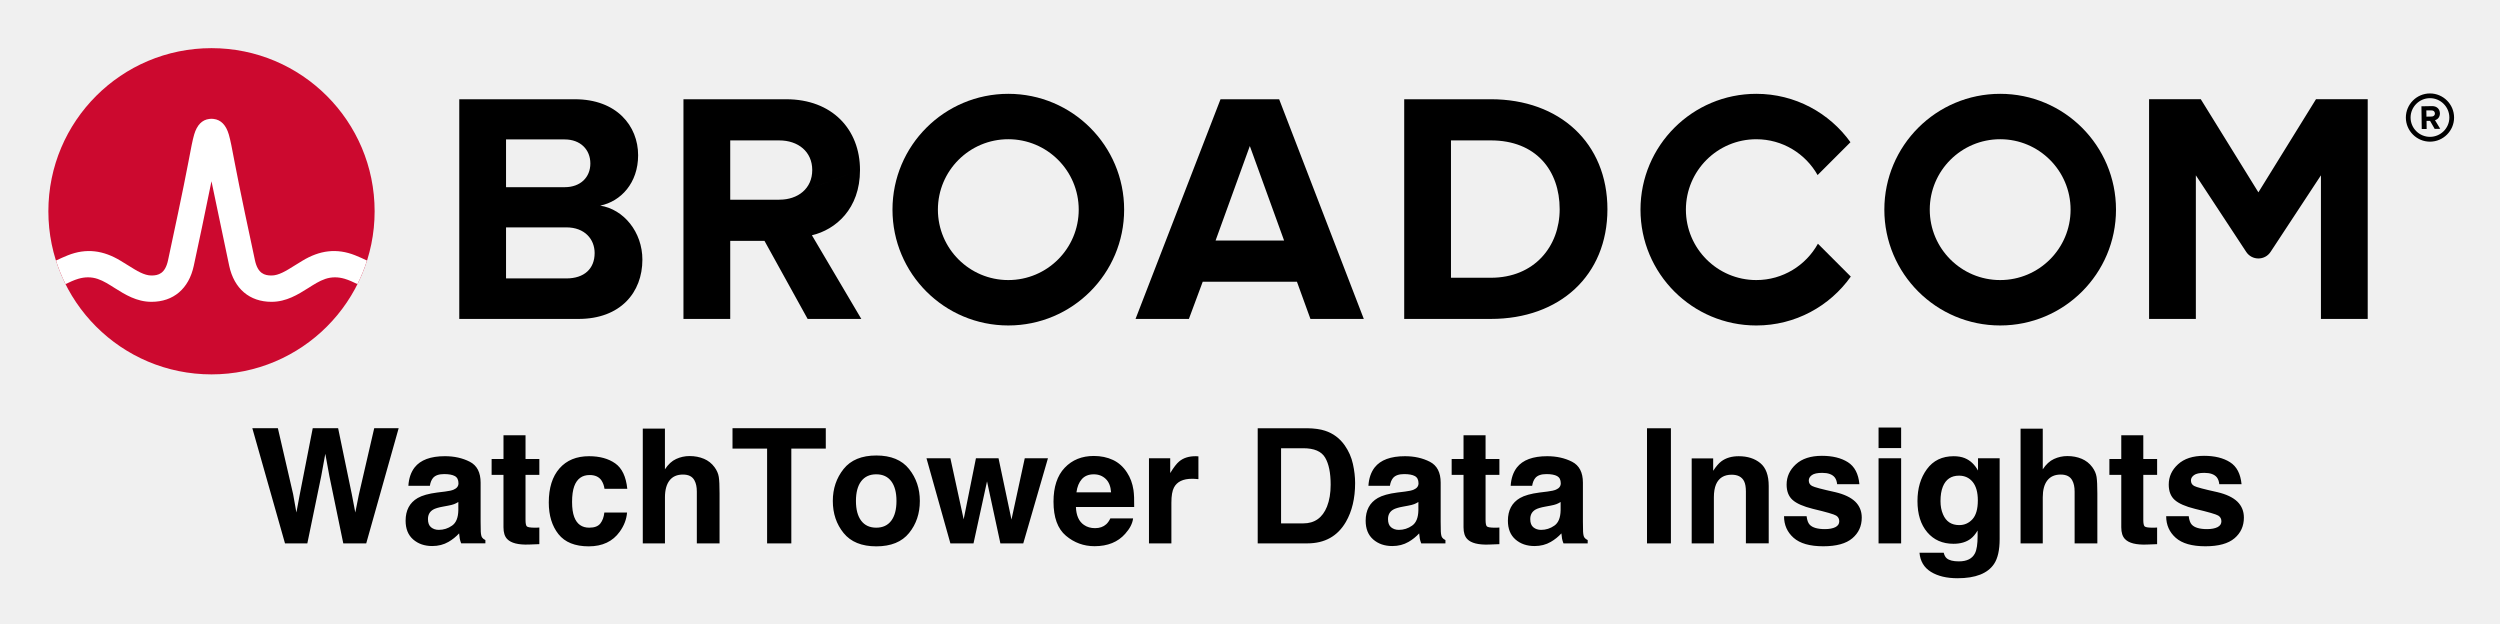
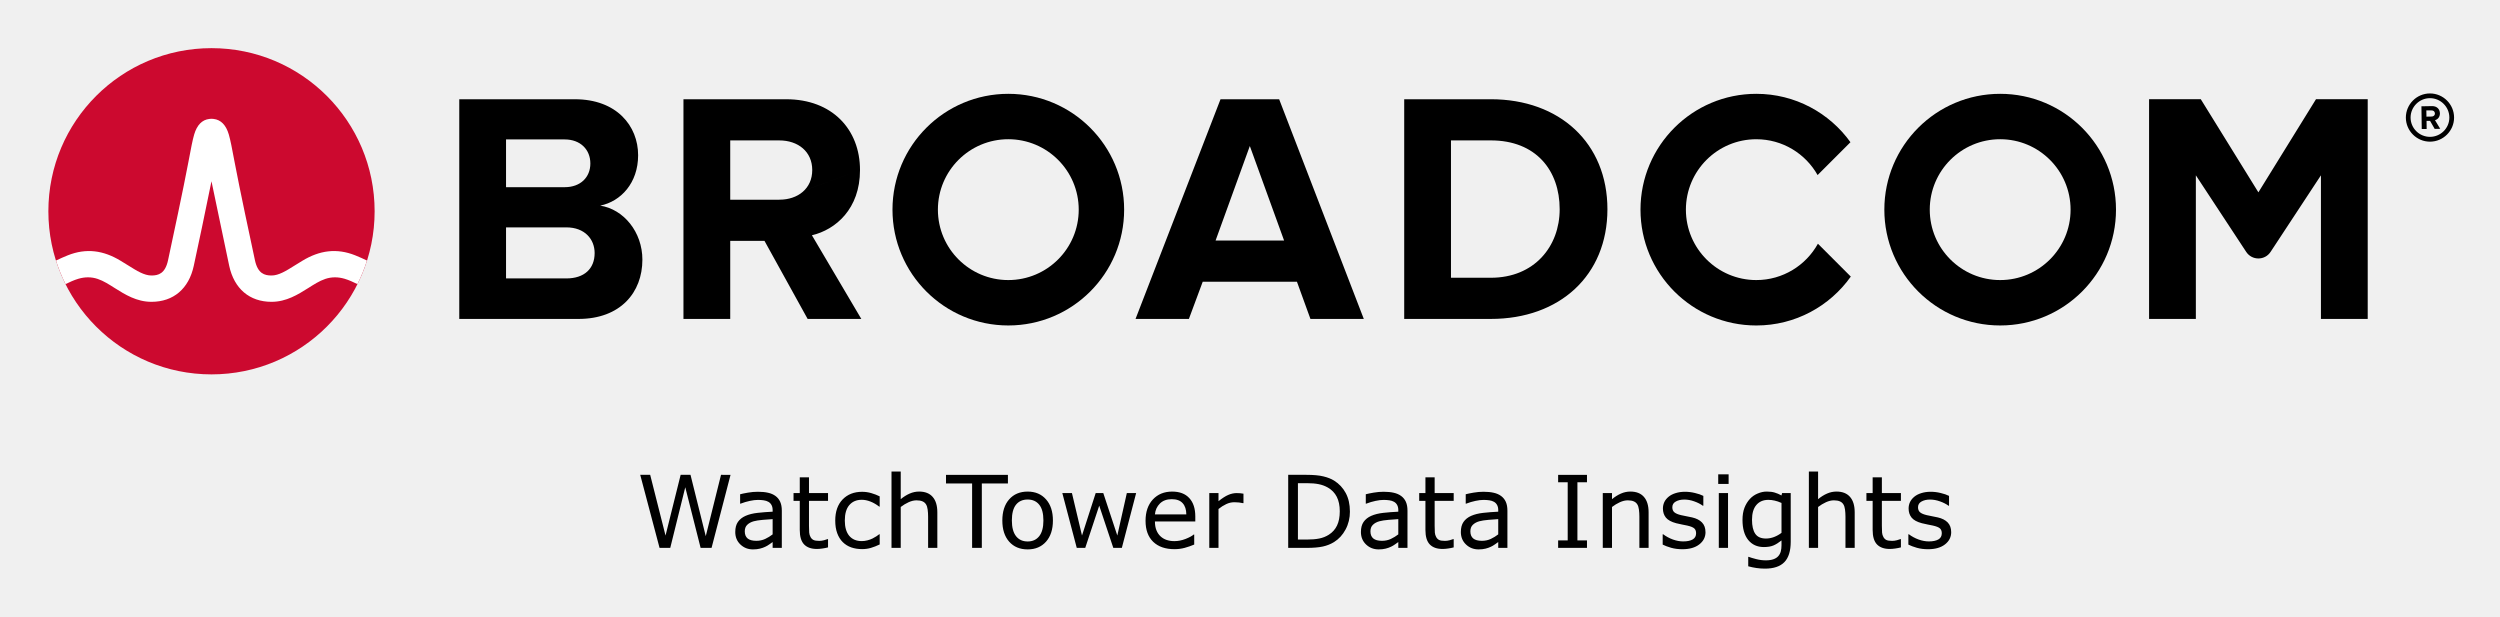
- <svg xmlns="http://www.w3.org/2000/svg" xmlns:xlink="http://www.w3.org/1999/xlink" role="img" viewBox="-4.53 -4.53 248.82 62.07">
+ <svg xmlns="http://www.w3.org/2000/svg" xmlns:xlink="http://www.w3.org/1999/xlink" role="img" viewBox="-4.53 -4.53 248.82 61.32">
  <path d="M237.32 9.09c-1.06 0-1.93-.86-1.93-1.92s.87-1.93 1.93-1.93 1.93.87 1.93 1.93-.87 1.92-1.93 1.92m0-4.32c-1.32 0-2.4 1.08-2.4 2.4 0 1.32 1.08 2.4 2.4 2.4 1.32 0 2.4-1.08 2.4-2.4 0-1.32-1.08-2.4-2.4-2.4" />
  <path d="M237.48 7.07l-.51.01-.01-.62h.51c.19-.01.34.11.34.3.01.19-.14.31-.33.31m.83-.32c-.01-.42-.3-.72-.77-.72l-1.07.02.03 2.26h.49l-.01-.81h.35l.46.8.55-.01-.52-.86c.24-.06.49-.28.49-.68M51.834 23.18h-5.999V9.347h5.835c1.574 0 2.557 1.016 2.557 2.393 0 1.377-.983 2.36-2.557 2.36H45v4h6.834c1.836 0 2.819 1.18 2.819 2.556 0 1.574-1.049 2.525-2.819 2.525m3.376-7.245c2.066-.426 3.771-2.262 3.771-5.015 0-2.918-2.131-5.573-6.295-5.573h-11.506v21.865h11.867c4.163 0 6.359-2.623 6.359-5.901 0-2.754-1.868-5.015-4.196-5.376m17.823-.59H68v4.098h3.558l4.294 7.769h5.343l-4.917-8.327c2.361-.557 4.786-2.622 4.786-6.49m0 0c0-4.065-2.786-7.048-7.343-7.048h-10.228v21.865h4.655V9.445h4.885c1.869 0 3.278 1.114 3.278 2.95s-1.409 2.95-3.278 2.95m43.421 4.065l3.409-9.408 3.41 9.408zm.492-14.063l-8.458 21.865h5.31l1.377-3.704h9.376l1.344 3.704h5.311l-8.425-21.865zm26.904 17.767h-3.967v-13.67h3.967c4.491 0 6.851 2.983 6.851 6.852 0 3.704-2.524 6.818-6.851 6.818m0-17.767h-8.622v21.865h8.622c6.851 0 11.604-4.327 11.604-10.916s-4.753-10.949-11.604-10.949m82.127-.004l-5.734 9.27-5.734-9.27h-5.146v21.869h4.656v-14.293l5.012 7.622c.574.871 1.851.871 2.424 0l5.013-7.622v14.293h4.656V5.343z" />
  <path id="a" d="M95.825 23.344c-3.871 0-7.008-3.138-7.008-7.008 0-3.871 3.137-7.009 7.008-7.009 3.87 0 7.008 3.138 7.008 7.009 0 3.87-3.138 7.008-7.008 7.008m0-18.536c-6.367 0-11.528 5.161-11.528 11.528 0 6.366 5.161 11.527 11.528 11.527 6.366 0 11.528-5.161 11.528-11.527 0-6.367-5.162-11.528-11.528-11.528" />
  <path d="M176.404 19.727c-1.195 2.156-3.492 3.617-6.132 3.617-3.87 0-7.008-3.138-7.008-7.008 0-3.871 3.138-7.008 7.008-7.008 2.618 0 4.897 1.438 6.1 3.565l3.27-3.269c-2.092-2.915-5.508-4.816-9.37-4.816-6.367 0-11.527 5.161-11.527 11.528 0 6.366 5.16 11.528 11.527 11.528 3.883 0 7.316-1.922 9.404-4.865z" />
  <use transform="translate(98.718)" xlink:href="#a" />
  <ellipse cx="16.52" cy="16.497" fill="#cc092f" rx="16.236" ry="16.235" />
  <path fill="#fff" d="M30.825 20.883c-1.857-.74-3.557-.492-5.261.541 0 0-.621.379-.807.496-.794.498-1.543.97-2.263.97-.687 0-1.363-.184-1.649-1.513-.446-2.073-1.534-7.167-2.009-9.69-.279-1.483-.432-2.282-.591-2.825-.28-.954-.792-1.473-1.519-1.556 0 0-.114-.016-.207-.016-.092 0-.218.018-.218.018-.72.086-1.229.605-1.507 1.554-.159.543-.312 1.342-.591 2.825-.475 2.523-1.563 7.617-2.009 9.69-.286 1.329-.962 1.513-1.649 1.513-.72 0-1.469-.472-2.263-.97-.186-.117-.808-.496-.808-.496-1.703-1.033-3.404-1.281-5.26-.541-.401.16-.796.339-1.172.52.257.806.577 1.599.95 2.344.411-.202.842-.402 1.282-.532.634-.187 1.284-.197 1.914.014.612.205 1.157.568 1.7.909 1.023.643 2.182 1.372 3.657 1.372 2.186 0 3.72-1.305 4.21-3.581.38-1.764 1.222-5.702 1.763-8.418 0 0 1.386 6.654 1.765 8.418.49 2.276 2.025 3.581 4.211 3.581 1.475 0 2.634-.729 3.657-1.372.543-.341 1.088-.704 1.7-.909.629-.211 1.28-.201 1.914-.014.44.13.87.331 1.281.533.374-.745.693-1.539.95-2.345-.376-.181-.77-.36-1.171-.52" />
-   <path d="M23.127 38.091h-2.543l3.251 11.46h2.223l1.384-6.701.405-2.216.405 2.216 1.384 6.701h2.284l3.227-11.46h-2.433l-1.533 6.632-.349 1.756-.349-1.827-1.36-6.562h-2.528l-1.292 6.601-.334 1.787-.325-1.827zm17.96 7.34v.825c-.015.741-.223 1.252-.626 1.53-.4.281-.84.42-1.318.42-.301 0-.555-.084-.765-.252-.21-.168-.314-.442-.314-.82 0-.425.17-.739.513-.942.201-.119.535-.219 1.002-.303l.498-.093c.25-.046.445-.097.588-.15.142-.055.283-.126.422-.215zm-1.345-1.035l-.754.093c-.856.111-1.504.292-1.944.546-.803.467-1.205 1.221-1.205 2.262 0 .803.25 1.424.75 1.862.502.438 1.135.657 1.902.657.602 0 1.141-.137 1.617-.414.4-.232.752-.515 1.057-.847.015.192.038.363.062.513.027.15.073.312.142.482h2.411v-.327c-.146-.066-.254-.153-.327-.257-.073-.102-.117-.299-.133-.59-.011-.383-.015-.71-.015-.98v-3.886c0-1.022-.36-1.716-1.081-2.085-.719-.367-1.544-.551-2.472-.551-1.424 0-2.43.372-3.016 1.119-.367.478-.575 1.086-.621 1.827h2.139c.051-.327.155-.586.312-.776.217-.261.588-.389 1.11-.389.467 0 .82.066 1.062.197.241.133.363.374.363.721 0 .285-.159.493-.475.628-.175.08-.469.144-.878.195zm.117-3.545zm4.54 1.882h1.181v5.217c0 .529.124.92.374 1.174.383.398 1.099.579 2.145.544l1.05-.04v-1.656a3.599 3.599 0 0 1-.221.013c-.075.002-.148.004-.215.004-.451 0-.721-.044-.809-.13-.086-.084-.13-.301-.13-.648V42.733h1.376v-1.579H47.775v-2.362h-2.194v2.362h-1.181zm11.234 1.384h2.269c-.124-1.207-.524-2.05-1.201-2.528-.677-.475-1.546-.714-2.607-.714-1.25 0-2.229.405-2.939 1.212-.71.809-1.066 1.942-1.066 3.397 0 1.292.323 2.342.964 3.149.644.809 1.645 1.214 3.01 1.214 1.362 0 2.391-.484 3.085-1.455.436-.602.679-1.238.732-1.913H55.619c-.046.447-.179.809-.396 1.09-.219.279-.586.42-1.106.42-.73 0-1.227-.354-1.493-1.059-.144-.378-.217-.878-.217-1.499 0-.652.073-1.177.217-1.57.276-.741.785-1.112 1.533-1.112.524 0 .909.17 1.159.513.17.254.276.54.318.856zm-1.502-3.266zm11.396.281c-.429-.181-.904-.272-1.429-.272-.467 0-.909.097-1.334.292-.422.192-.794.537-1.115 1.028v-4.049H59.445v11.42h2.207V44.964c0-.725.153-1.285.456-1.676.303-.391.747-.586 1.334-.586.564 0 .949.197 1.15.59.155.281.232.648.232 1.104v5.155h2.262v-4.976c0-.756-.024-1.303-.077-1.637-.051-.334-.195-.659-.427-.975-.274-.374-.626-.65-1.053-.832zm12.132-3.041h-9.284v2.03h3.443v9.43h2.411v-9.43h3.43zm6.515 9.206c-.347.46-.845.692-1.493.692-.648 0-1.148-.232-1.497-.692-.349-.462-.524-1.117-.524-1.968 0-.849.175-1.504.524-1.964.349-.458.849-.688 1.497-.688s1.146.23 1.493.688c.347.46.52 1.115.52 1.964 0 .851-.172 1.506-.52 1.968zM85.947 48.52c.717-.882 1.073-1.946 1.073-3.191 0-1.223-.356-2.282-1.073-3.18-.714-.896-1.8-1.345-3.258-1.345-1.455 0-2.541.449-3.258 1.345-.714.898-1.073 1.957-1.073 3.18 0 1.245.358 2.309 1.073 3.191.717.885 1.802 1.327 3.258 1.327 1.457 0 2.543-.442 3.258-1.327zm-3.258-7.669zm9.914.226l-1.221 6.079-1.322-6.079h-2.38l2.38 8.474h2.302l1.345-6.172 1.329 6.172h2.278l2.457-8.474h-2.309l-1.322 6.104-1.289-6.104zm10.538 2.083c.283-.321.681-.482 1.194-.482.471 0 .867.153 1.185.456.318.303.495.747.533 1.334h-3.446c.073-.551.25-.984.533-1.307zm3.098-1.913c-.564-.263-1.199-.396-1.904-.396-1.188 0-2.152.391-2.897 1.174-.743.783-1.115 1.909-1.115 3.375 0 1.566.411 2.696 1.236 3.39.823.694 1.774 1.042 2.853 1.042 1.307 0 2.322-.414 3.047-1.236.467-.52.728-1.031.785-1.533h-2.262c-.119.25-.257.445-.411.584-.285.259-.657.389-1.112.389-.429 0-.798-.106-1.104-.321-.504-.341-.77-.938-.801-1.787h5.799c.011-.732-.013-1.292-.069-1.681-.1-.663-.314-1.245-.646-1.749-.367-.568-.834-.986-1.4-1.252zm-1.749-.396zm10.065.027c-.029-.002-.064-.002-.104-.002-.663 0-1.203.172-1.619.52-.252.208-.551.595-.893 1.159v-1.477h-2.114v8.474h2.231V45.501c0-.681.084-1.183.257-1.51.305-.579.904-.869 1.796-.869.066 0 .155.002.263.007.111.007.234.015.374.031v-2.269c-.097-.007-.161-.009-.19-.013zm8.417-.796h2.207c1.088 0 1.816.312 2.181.938.367.624.548 1.519.548 2.685 0 .845-.122 1.575-.365 2.185-.447 1.115-1.234 1.672-2.364 1.672h-2.207zm4.385-1.74c-.473-.157-1.064-.239-1.774-.25h-4.936v11.46h4.936c1.732 0 3.012-.712 3.841-2.139.61-1.057.918-2.346.918-3.87 0-.602-.073-1.234-.219-1.897-.146-.663-.418-1.28-.816-1.851-.498-.705-1.148-1.19-1.951-1.453zm9.282 7.09v.825c-.015.741-.223 1.252-.626 1.53-.4.281-.84.42-1.318.42-.301 0-.555-.084-.765-.252-.21-.168-.314-.442-.314-.82 0-.425.17-.739.513-.942.201-.119.535-.219 1.002-.303l.498-.093c.25-.046.445-.097.588-.15.142-.055.283-.126.422-.215zm-1.345-1.035l-.754.093c-.856.111-1.504.292-1.944.546-.803.467-1.205 1.221-1.205 2.262 0 .803.25 1.424.75 1.862.502.438 1.135.657 1.902.657.602 0 1.141-.137 1.617-.414.4-.232.752-.515 1.057-.847.015.192.038.363.062.513.027.15.073.312.142.482h2.411v-.327c-.146-.066-.254-.153-.327-.257-.073-.102-.117-.299-.133-.59-.009-.383-.015-.71-.015-.98v-3.886c0-1.022-.36-1.716-1.081-2.085-.719-.367-1.544-.551-2.47-.551-1.426 0-2.433.372-3.019 1.119-.367.478-.575 1.086-.621 1.827h2.139c.051-.327.155-.586.312-.776.217-.261.588-.389 1.11-.389.467 0 .82.066 1.062.197.241.133.363.374.363.721 0 .285-.159.493-.475.628-.175.08-.469.144-.878.195zm.117-3.545zm4.54 1.882h1.181v5.217c0 .529.124.92.374 1.174.383.398 1.099.579 2.145.544l1.05-.04v-1.656a3.599 3.599 0 0 1-.221.013c-.075.002-.146.004-.215.004-.451 0-.721-.044-.809-.13-.086-.084-.13-.301-.13-.648V42.733h1.376v-1.579h-1.376v-2.362h-2.194v2.362h-1.181zm10.845 2.698v.825c-.015.741-.223 1.252-.626 1.53-.4.281-.84.42-1.318.42-.301 0-.555-.084-.765-.252-.21-.168-.314-.442-.314-.82 0-.425.17-.739.513-.942.201-.119.535-.219 1.002-.303l.498-.093c.25-.046.445-.097.588-.15.142-.055.283-.126.422-.215zm-1.345-1.035l-.754.093c-.856.111-1.504.292-1.944.546-.803.467-1.205 1.221-1.205 2.262 0 .803.25 1.424.75 1.862.502.438 1.135.657 1.902.657.602 0 1.141-.137 1.617-.414.4-.232.752-.515 1.057-.847.015.192.038.363.062.513.027.15.073.312.142.482h2.411v-.327c-.146-.066-.254-.153-.327-.257-.073-.102-.117-.299-.133-.59-.011-.383-.015-.71-.015-.98v-3.886c0-1.022-.36-1.716-1.081-2.085-.719-.367-1.544-.551-2.472-.551-1.424 0-2.43.372-3.016 1.119-.367.478-.575 1.086-.621 1.827h2.139c.051-.327.155-.586.312-.776.217-.261.588-.389 1.11-.389.467 0 .82.066 1.062.197.241.133.363.374.363.721 0 .285-.159.493-.475.628-.175.08-.469.144-.878.195zm.117-3.545zm12.205 8.7v-11.46h-2.38v11.46zm-1.19-11.686zm10.089 3.698c-.557-.46-1.274-.688-2.15-.688-.701 0-1.278.17-1.734.513-.254.19-.524.504-.809.94v-1.236h-2.139v8.459h2.209V44.964c0-.524.073-.953.217-1.292.281-.637.796-.955 1.548-.955.61 0 1.026.217 1.243.652.119.239.179.582.179 1.026v5.155h2.271V43.845c0-1.064-.279-1.825-.836-2.282zm-2.966-.712zm7.572 5.995h-2.247c0 .869.316 1.586.953 2.15.635.562 1.617.843 2.95.843 1.305 0 2.271-.265 2.895-.796.626-.531.938-1.216.938-2.057 0-.637-.219-1.17-.652-1.594-.442-.42-1.101-.732-1.984-.94-1.322-.29-2.092-.495-2.309-.615-.217-.113-.327-.299-.327-.551 0-.203.104-.38.307-.531.206-.148.548-.223 1.031-.223.586 0 1.0.148 1.243.449.13.166.21.391.241.677h2.216c-.097-1.035-.48-1.765-1.146-2.187-.666-.422-1.528-.635-2.585-.635-1.115 0-1.979.281-2.594.845-.613.562-.92 1.234-.92 2.017 0 .663.197 1.172.59 1.524.394.358 1.07.655 2.03.893 1.331.316 2.101.54 2.309.67.208.128.31.318.31.566 0 .259-.128.453-.385.584-.257.128-.602.195-1.037.195-.741 0-1.25-.148-1.524-.445-.155-.166-.257-.445-.303-.838zm1.694-5.995zm7.714-.785V38.02h-2.247v2.046zm-2.247 1.011v8.474h2.247v-8.474zm9.346 6.068c-.358.391-.796.586-1.316.586-.776 0-1.316-.356-1.617-1.073-.166-.383-.248-.82-.248-1.314 0-.571.077-1.048.232-1.437.296-.732.832-1.097 1.61-1.097.571 0 1.024.21 1.365.63.338.42.509 1.031.509 1.836 0 .854-.179 1.477-.535 1.869zm-.754-6.075c-.316-.13-.688-.195-1.112-.195-1.152 0-2.039.429-2.667 1.287-.628.856-.94 1.915-.94 3.176 0 1.305.325 2.34.975 3.105.65.765 1.519 1.148 2.607 1.148.705 0 1.278-.168 1.718-.506.243-.181.471-.453.686-.816v.544c0 .809-.088 1.384-.265 1.727-.27.533-.803.801-1.601.801-.566 0-.966-.102-1.205-.303-.139-.115-.241-.301-.303-.559h-2.411c.073.845.451 1.479 1.135 1.904.686.425 1.568.637 2.652.637 1.794 0 3.005-.478 3.638-1.431.369-.555.553-1.378.553-2.472v-8.039h-2.154v1.221c-.332-.595-.767-1.006-1.305-1.227zm-.405-.219zm12.031.281c-.427-.181-.902-.272-1.426-.272-.467 0-.911.097-1.334.292-.422.192-.794.537-1.115 1.028v-4.049h-2.209v11.42h2.209V44.964c0-.725.15-1.285.453-1.676.303-.391.748-.586 1.334-.586.566 0 .949.197 1.152.59.155.281.232.648.232 1.104v5.155h2.262v-4.976c0-.756-.027-1.303-.077-1.637-.053-.334-.195-.659-.427-.975-.276-.374-.628-.65-1.055-.832zm2.756 1.601h1.183v5.217c0 .529.124.92.374 1.174.383.398 1.097.579 2.145.544l1.048-.04v-1.656c-.071.007-.146.011-.221.013-.075.002-.146.004-.212.004-.451 0-.721-.044-.809-.13-.088-.084-.133-.301-.133-.648V42.733h1.376v-1.579h-1.376v-2.362h-2.192v2.362h-1.183zm7.899 4.113h-2.247c0 .869.318 1.586.953 2.15.635.562 1.619.843 2.95.843 1.307 0 2.271-.265 2.897-.796.624-.531.935-1.216.935-2.057 0-.637-.217-1.17-.652-1.594-.44-.42-1.101-.732-1.982-.94-1.322-.29-2.092-.495-2.311-.615-.217-.113-.325-.299-.325-.551 0-.203.102-.38.307-.531.203-.148.546-.223 1.028-.223.586 0 1.002.148 1.245.449.13.166.21.391.241.677h2.216c-.1-1.035-.482-1.765-1.148-2.187-.666-.422-1.528-.635-2.585-.635-1.115 0-1.977.281-2.592.845-.615.562-.922 1.234-.922 2.017 0 .663.197 1.172.59 1.524.396.358 1.07.655 2.03.893 1.331.316 2.101.54 2.309.67.208.128.312.318.312.566 0 .259-.128.453-.385.584-.257.128-.604.195-1.039.195-.741 0-1.247-.148-1.524-.445-.155-.166-.257-.445-.303-.838zm1.696-5.995z" />
+   <path d="M68.18 42.73L66.29 50h-1.089l-1.528-6.035L62.179 50H61.114l-1.924-7.271h.991l1.528 6.045 1.504-6.045h.981l1.519 6.104 1.519-6.104zM73.282 50H72.369v-.581q-.122.083-.332.234-.205.146-.4.234-.229.112-.527.186-.298.078-.698.078-.737 0-1.25-.488t-.513-1.245q0-.62.264-1.001.269-.386.762-.605.498-.22 1.196-.298.698-.078 1.499-.117v-.142q0-.312-.112-.518-.107-.205-.312-.322-.195-.112-.469-.151-.273-.039-.571-.039-.361 0-.806.098-.444.093-.918.273h-.049v-.933q.269-.073.776-.161.508-.088 1.001-.088.576 0 1.001.098.43.093.742.322.308.225.469.581.161.356.161.884zm-.913-1.343v-1.519q-.42.024-.991.073-.566.049-.898.142-.396.112-.64.352-.244.234-.244.649 0 .469.283.708.283.234.864.234.483 0 .884-.186.4-.19.742-.454zm5.513 1.294q-.259.068-.566.112-.303.044-.542.044-.835 0-1.27-.449t-.435-1.44v-2.9h-.62v-.771h.62v-1.567h.918v1.567h1.895v.771h-1.895v2.485q0 .43.02.674.02.239.137.449.107.195.293.288.19.088.576.088.225 0 .469-.063.244-.068.352-.112h.049zm5.142-.293q-.459.22-.874.342-.41.122-.874.122-.591 0-1.084-.171-.493-.176-.845-.527-.356-.352-.552-.889-.195-.537-.195-1.255 0-1.338.732-2.1.737-.762 1.943-.762.469 0 .918.132.454.132.83.322v1.02h-.049q-.42-.327-.869-.503-.444-.176-.869-.176-.781 0-1.235.527-.449.522-.449 1.538 0 .986.439 1.519.444.527 1.245.527.278 0 .566-.073.288-.073.518-.19.2-.103.376-.215.176-.117.278-.2h.049zm5.737.342h-.918v-3.105q0-.376-.044-.703-.044-.332-.161-.518-.122-.205-.352-.303-.229-.103-.596-.103-.376 0-.786.186-.41.186-.786.474V50h-.918v-7.598h.918v2.749q.43-.356.889-.557.459-.2.942-.2.884 0 1.348.532.464.532.464 1.533zm7.026-6.411H93.189V50h-.967v-6.411h-2.598v-.859h6.162zm4.478 3.687q0 1.333-.684 2.104-.684.771-1.831.771-1.157 0-1.841-.771-.679-.771-.679-2.104 0-1.333.679-2.104.684-.776 1.841-.776 1.147 0 1.831.776.684.771.684 2.104zm-.947 0q0-1.06-.415-1.572-.415-.518-1.152-.518-.747 0-1.162.518-.41.513-.41 1.572 0 1.025.415 1.558.415.527 1.157.527.732 0 1.147-.522.42-.527.42-1.562zm9.229-2.729L107.125 50h-.85l-1.401-4.204L103.482 50h-.845l-1.436-5.454h.957l1.001 4.224 1.362-4.224h.757l1.396 4.224.947-4.224zm5.889 2.822h-4.019q0 .503.151.879.151.371.415.61.254.234.601.352.352.117.771.117.557 0 1.118-.22.566-.225.806-.439h.049v1.001q-.464.195-.947.327-.483.132-1.016.132-1.357 0-2.119-.732-.762-.737-.762-2.09 0-1.338.728-2.124.732-.786 1.924-.786 1.104 0 1.699.645.601.645.601 1.831zm-.894-.703q-.005-.723-.366-1.118-.356-.396-1.089-.396-.737 0-1.177.435-.435.435-.493 1.079zm5.688-1.118h-.049q-.205-.049-.4-.068-.19-.024-.454-.024-.425 0-.82.19-.396.186-.762.483V50h-.918v-5.454h.918v.806q.547-.439.962-.62.42-.186.854-.186.239 0 .347.015.107.01.322.044zm10.596.825q0 .991-.435 1.797-.43.806-1.147 1.25-.498.308-1.113.444Q126.519 50 125.518 50h-1.836v-7.271h1.816q1.064 0 1.689.156.63.151 1.064.42.742.464 1.157 1.235.415.771.415 1.831zm-1.011-.015q0-.855-.298-1.44-.298-.586-.889-.923-.43-.244-.913-.337-.483-.098-1.157-.098h-.908v5.61h.908q.698 0 1.216-.103.522-.103.957-.381.542-.347.811-.913.273-.566.273-1.416zM135.553 50h-.913v-.581q-.122.083-.332.234-.205.146-.4.234-.229.112-.527.186-.298.078-.698.078-.737 0-1.25-.488-.513-.488-.513-1.245 0-.62.264-1.001.269-.386.762-.605.498-.22 1.196-.298.698-.078 1.499-.117v-.142q0-.312-.112-.518-.107-.205-.312-.322-.195-.112-.469-.151t-.571-.039q-.361 0-.806.098-.444.093-.918.273h-.049v-.933q.269-.073.776-.161.508-.088 1.001-.088.576 0 1.001.098.43.093.742.322.308.225.469.581.161.356.161.884zm-.913-1.343v-1.519q-.42.024-.991.073-.566.049-.898.142-.396.112-.64.352-.244.234-.244.649 0 .469.283.708.283.234.864.234.483 0 .884-.186.4-.19.742-.454zm5.513 1.294q-.259.068-.566.112-.303.044-.542.044-.835 0-1.27-.449t-.435-1.44v-2.9h-.62v-.771h.62v-1.567h.918v1.567h1.895v.771h-1.895v2.485q0 .43.019.674.019.239.137.449.107.195.293.288.19.088.576.088.225 0 .469-.063.244-.068.352-.112h.049zM145.499 50h-.913v-.581q-.122.083-.332.234-.205.146-.4.234-.229.112-.527.186-.298.078-.698.078-.737 0-1.25-.488-.513-.488-.513-1.245 0-.62.264-1.001.269-.386.762-.605.498-.22 1.196-.298.698-.078 1.499-.117v-.142q0-.312-.112-.518-.107-.205-.312-.322-.195-.112-.469-.151t-.571-.039q-.361 0-.806.098-.444.093-.918.273h-.049v-.933q.269-.073.776-.161.508-.088 1.001-.088.576 0 1.001.098.43.093.742.322.308.225.469.581.161.356.161.884zm-.913-1.343v-1.519q-.42.024-.991.073-.566.049-.898.142-.396.112-.64.352-.244.234-.244.649 0 .469.283.708.283.234.864.234.483 0 .884-.186.4-.19.742-.454zM153.419 50h-2.871v-.742h.952v-5.786h-.952v-.742h2.871v.742h-.952v5.786h.952zm6.133 0h-.918v-3.105q0-.376-.044-.703-.044-.332-.161-.518-.122-.205-.352-.303-.23-.103-.596-.103-.376 0-.786.186-.41.186-.786.474V50h-.918v-5.454h.918v.605q.43-.356.889-.557.459-.2.942-.2.884 0 1.348.532.464.532.464 1.533zm5.664-1.572q0 .747-.62 1.226-.615.479-1.685.479-.605 0-1.113-.142-.503-.146-.845-.317v-1.03h.049q.435.327.967.522.532.19 1.021.19.605 0 .947-.195.342-.195.342-.615 0-.322-.186-.488t-.713-.283q-.195-.044-.513-.103-.312-.059-.571-.127-.718-.19-1.021-.557-.298-.371-.298-.908 0-.337.137-.635.142-.298.425-.532.273-.23.693-.361.425-.137.947-.137.488 0 .986.122.503.117.835.288v.981h-.049q-.352-.259-.855-.435-.503-.181-.986-.181-.503 0-.85.195-.347.19-.347.571 0 .337.21.508.205.171.664.278.254.059.566.117.317.059.527.107.64.146.986.503.347.361.347.957zm2.3-4.795h-1.035v-.952h1.035zM167.457 50h-.918v-5.454h.918zm6.24-.62q0 1.387-.63 2.036-.63.649-1.938.649-.435 0-.85-.063-.41-.059-.811-.171v-.938h.049q.225.088.713.215.488.132.977.132.469 0 .776-.112.308-.112.479-.312.171-.19.244-.459.073-.269.073-.601v-.498q-.415.332-.796.498-.376.161-.962.161-.977 0-1.553-.703-.571-.708-.571-1.992 0-.703.195-1.211.2-.513.542-.884.317-.347.771-.537.454-.195.903-.195.474 0 .791.098.322.093.679.288l.059-.234h.859zm-.918-.879v-2.974q-.366-.166-.684-.234-.312-.073-.625-.073-.757 0-1.191.508-.435.508-.435 1.475 0 .918.322 1.392.322.474 1.069.474.4 0 .801-.151.405-.156.742-.415zM180.064 50h-.918v-3.105q0-.376-.044-.703-.044-.332-.161-.518-.122-.205-.352-.303-.229-.103-.596-.103-.376 0-.786.186-.41.186-.786.474V50h-.918v-7.598h.918v2.749q.43-.356.889-.557.459-.2.942-.2.884 0 1.348.532.464.532.464 1.533zm4.6-.049q-.259.068-.566.112-.303.044-.542.044-.835 0-1.27-.449-.435-.449-.435-1.44v-2.9h-.62v-.771h.62v-1.567h.918v1.567h1.895v.771h-1.895v2.485q0 .43.019.674.019.239.137.449.107.195.293.288.19.088.576.088.225 0 .469-.063.244-.068.352-.112h.049zm5.005-1.523q0 .747-.62 1.226-.615.479-1.685.479-.605 0-1.113-.142-.503-.146-.845-.317v-1.03h.049q.435.327.967.522.532.19 1.021.19.605 0 .947-.195.342-.195.342-.615 0-.322-.186-.488-.186-.166-.713-.283-.195-.044-.513-.103-.312-.059-.571-.127-.718-.19-1.021-.557-.298-.371-.298-.908 0-.337.137-.635.142-.298.425-.532.273-.23.693-.361.425-.137.947-.137.488 0 .986.122.503.117.835.288v.981h-.049q-.352-.259-.854-.435-.503-.181-.986-.181-.503 0-.85.195-.347.19-.347.571 0 .337.21.508.205.171.664.278.254.059.566.117.317.059.527.107.64.146.986.503.347.361.347.957z" text-anchor="middle" />
</svg>
